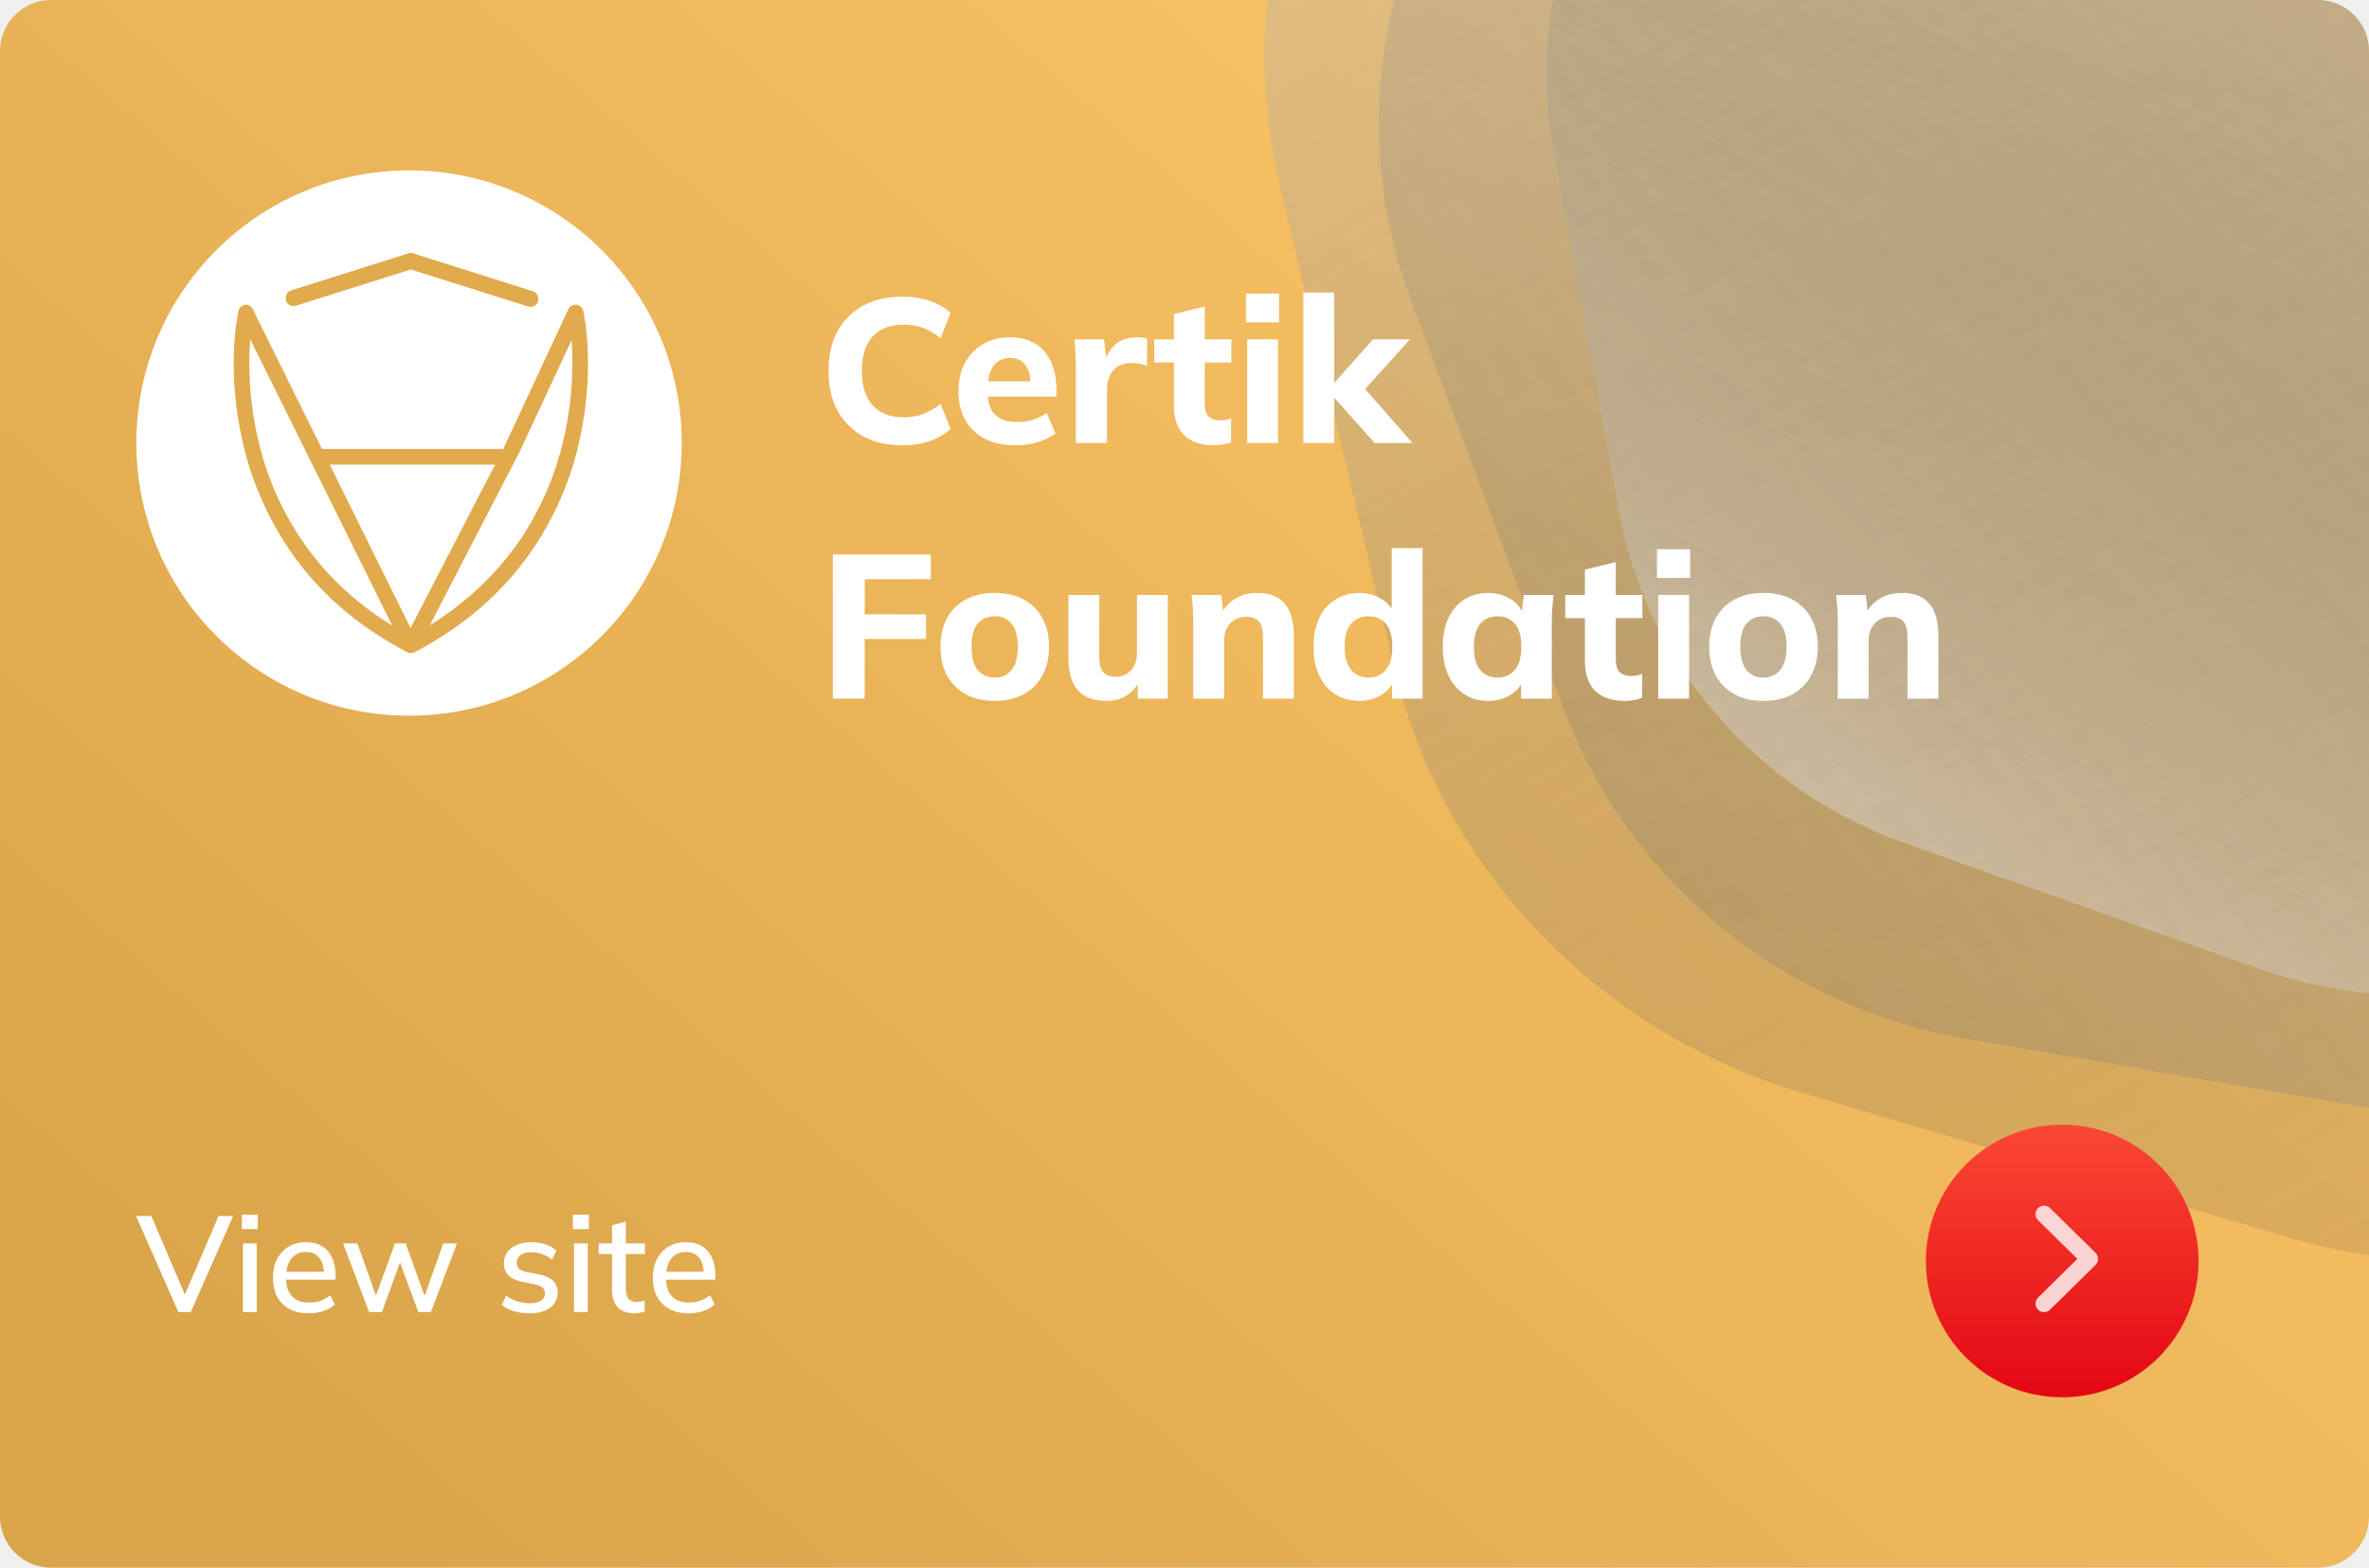
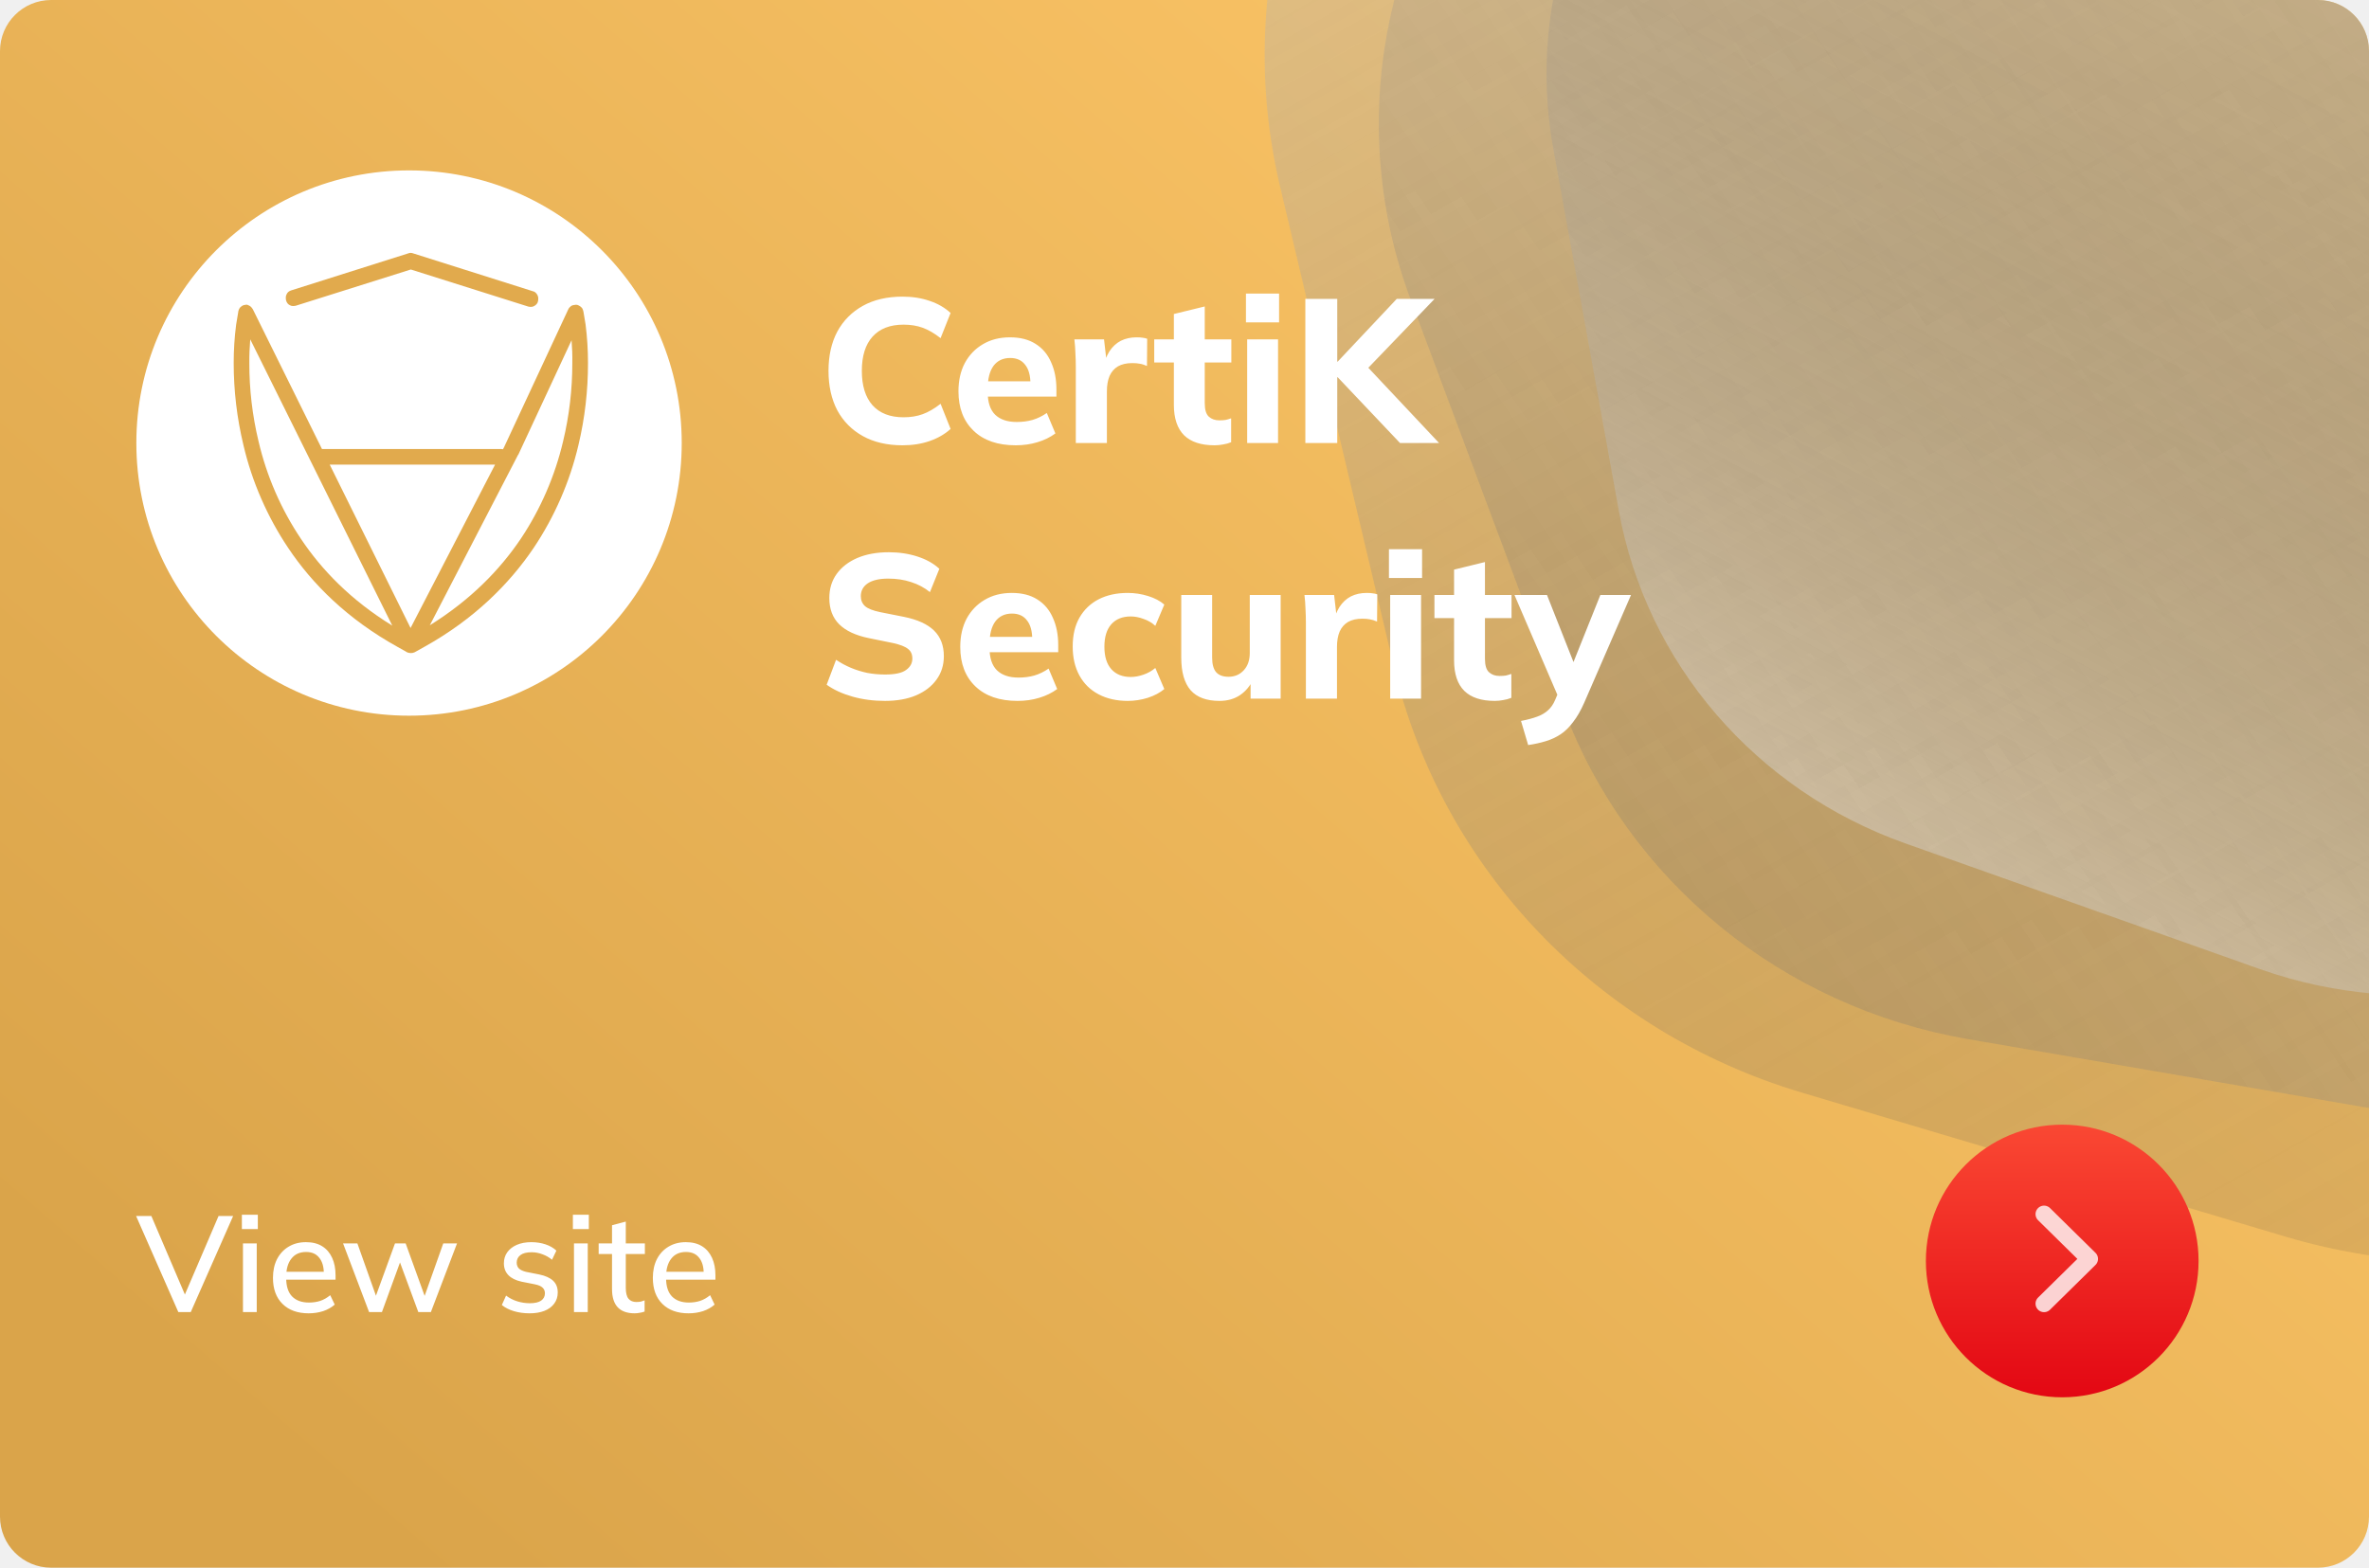
<svg xmlns="http://www.w3.org/2000/svg" width="278" height="184" viewBox="0 0 278 184" fill="none">
  <path d="M0 6C0 2.686 2.686 0 6 0H272C275.314 0 278 2.686 278 6V178C278 181.314 275.314 184 272 184H6C2.686 184 0 181.314 0 178V6Z" fill="url(#paint0_linear_2_631)" />
  <mask id="mask0_2_631" style="mask-type:alpha" maskUnits="userSpaceOnUse" x="0" y="0" width="278" height="184">
    <path d="M0 6C0 2.686 2.686 0 6 0H272C275.314 0 278 2.686 278 6V178C278 181.314 275.314 184 272 184H6C2.686 184 0 181.314 0 178V6Z" fill="url(#paint1_linear_2_631)" />
  </mask>
  <g mask="url(#mask0_2_631)">
    <g style="mix-blend-mode:overlay" opacity="0.504">
      <path fill-rule="evenodd" clip-rule="evenodd" d="M268.248 -84.068L319.857 -75.203C341.669 -71.457 359.773 -56.658 367.348 -36.383L385.272 11.589C392.847 31.865 388.744 54.537 374.507 71.066L340.821 110.173C326.584 126.702 304.377 134.576 282.564 130.829L230.956 121.964C209.143 118.217 191.039 103.419 183.464 83.144L165.54 35.171C157.965 14.896 162.069 -7.776 176.306 -24.305L209.991 -63.412C224.228 -79.941 246.436 -87.815 268.248 -84.068Z" fill="url(#paint2_linear_2_631)" />
    </g>
    <g style="mix-blend-mode:overlay" opacity="0.504">
      <path fill-rule="evenodd" clip-rule="evenodd" d="M282.584 -98.392L339.354 -81.484C363.348 -74.338 381.606 -55.265 387.25 -31.449L400.604 24.898C406.248 48.714 398.421 73.653 380.071 90.322L336.655 129.762C318.305 146.432 292.221 152.298 268.227 145.152L211.457 128.244C187.463 121.098 169.206 102.025 163.562 78.21L150.208 21.862C144.564 -1.953 152.391 -26.893 170.741 -43.562L214.156 -83.002C232.506 -99.671 258.591 -105.538 282.584 -98.392Z" fill="url(#paint3_linear_2_631)" />
    </g>
    <g style="mix-blend-mode:overlay" opacity="0.504">
      <path fill-rule="evenodd" clip-rule="evenodd" d="M189.966 59.936L182.283 17.489C179.035 -0.451 185.86 -18.716 200.185 -30.425L234.078 -58.13C248.403 -69.84 268.053 -73.215 285.625 -66.985L327.201 -52.243C344.774 -46.013 357.599 -31.123 360.846 -13.183L368.529 29.264C371.776 47.204 364.952 65.469 350.627 77.178L316.734 104.884C302.409 116.593 282.759 119.968 265.187 113.738L223.61 98.996C206.038 92.766 193.213 77.876 189.966 59.936Z" fill="url(#paint4_linear_2_631)" />
    </g>
  </g>
-   <path d="M105.912 52.264C104.104 52.264 102.552 51.904 101.256 51.184C99.96 50.464 98.96 49.456 98.256 48.16C97.568 46.848 97.224 45.304 97.224 43.528C97.224 41.752 97.568 40.216 98.256 38.92C98.96 37.624 99.96 36.616 101.256 35.896C102.552 35.176 104.104 34.816 105.912 34.816C107.08 34.816 108.144 34.984 109.104 35.32C110.064 35.64 110.88 36.112 111.552 36.736L110.376 39.688C109.64 39.112 108.936 38.704 108.264 38.464C107.608 38.224 106.864 38.104 106.032 38.104C104.448 38.104 103.232 38.576 102.384 39.52C101.552 40.448 101.136 41.784 101.136 43.528C101.136 45.272 101.552 46.616 102.384 47.56C103.232 48.504 104.448 48.976 106.032 48.976C106.864 48.976 107.608 48.856 108.264 48.616C108.936 48.376 109.64 47.968 110.376 47.392L111.552 50.344C110.88 50.952 110.064 51.424 109.104 51.76C108.144 52.096 107.08 52.264 105.912 52.264ZM119.194 52.264C117.082 52.264 115.434 51.696 114.25 50.56C113.066 49.424 112.474 47.88 112.474 45.928C112.474 44.664 112.722 43.56 113.218 42.616C113.73 41.672 114.434 40.936 115.33 40.408C116.242 39.864 117.306 39.592 118.522 39.592C119.722 39.592 120.722 39.848 121.522 40.36C122.338 40.872 122.946 41.592 123.346 42.52C123.762 43.432 123.97 44.496 123.97 45.712V46.552H115.45V44.752H121.33L120.922 45.088C120.922 44.08 120.714 43.32 120.298 42.808C119.898 42.28 119.314 42.016 118.546 42.016C117.698 42.016 117.042 42.328 116.578 42.952C116.13 43.576 115.906 44.472 115.906 45.64V46.024C115.906 47.208 116.194 48.088 116.77 48.664C117.362 49.24 118.21 49.528 119.314 49.528C119.97 49.528 120.586 49.448 121.162 49.288C121.754 49.112 122.314 48.84 122.842 48.472L123.85 50.872C123.242 51.32 122.538 51.664 121.738 51.904C120.954 52.144 120.106 52.264 119.194 52.264ZM126.245 52V43.048C126.245 42.52 126.229 41.984 126.197 41.44C126.181 40.896 126.141 40.36 126.077 39.832H129.557L129.965 43.384H129.413C129.573 42.52 129.829 41.808 130.181 41.248C130.549 40.688 130.997 40.272 131.525 40C132.069 39.728 132.685 39.592 133.373 39.592C133.677 39.592 133.917 39.608 134.093 39.64C134.269 39.656 134.445 39.696 134.621 39.76L134.597 42.952C134.261 42.808 133.973 42.72 133.733 42.688C133.509 42.64 133.221 42.616 132.869 42.616C132.197 42.616 131.637 42.744 131.189 43C130.757 43.256 130.429 43.632 130.205 44.128C129.997 44.624 129.893 45.224 129.893 45.928V52H126.245ZM142.528 52.264C140.944 52.264 139.752 51.872 138.952 51.088C138.152 50.288 137.752 49.096 137.752 47.512V42.544H135.448V39.832H137.752V36.856L141.376 35.968V39.832H144.496V42.544H141.376V47.32C141.376 48.088 141.536 48.616 141.856 48.904C142.176 49.192 142.584 49.336 143.08 49.336C143.384 49.336 143.632 49.32 143.824 49.288C144.032 49.24 144.248 49.176 144.472 49.096V51.904C144.168 52.032 143.848 52.12 143.512 52.168C143.176 52.232 142.848 52.264 142.528 52.264ZM146.355 52V39.832H149.979V52H146.355ZM146.211 37.84V34.456H150.099V37.84H146.211ZM152.941 52V34.336H156.565V44.896H156.613L161.125 39.832H165.445L159.613 46.312V44.992L165.757 52H161.317L156.613 46.72H156.565V52H152.941ZM97.728 82V65.08H109.224V67.984H101.472V72.112H108.672V74.992H101.472V82H97.728ZM116.725 82.264C115.429 82.264 114.301 82.008 113.341 81.496C112.397 80.968 111.661 80.232 111.133 79.288C110.621 78.344 110.365 77.216 110.365 75.904C110.365 74.608 110.621 73.488 111.133 72.544C111.661 71.6 112.397 70.872 113.341 70.36C114.301 69.848 115.429 69.592 116.725 69.592C118.021 69.592 119.149 69.848 120.109 70.36C121.069 70.872 121.805 71.6 122.317 72.544C122.845 73.488 123.109 74.608 123.109 75.904C123.109 77.216 122.845 78.344 122.317 79.288C121.805 80.232 121.069 80.968 120.109 81.496C119.149 82.008 118.021 82.264 116.725 82.264ZM116.725 79.528C117.557 79.528 118.213 79.232 118.693 78.64C119.189 78.048 119.437 77.136 119.437 75.904C119.437 74.672 119.189 73.768 118.693 73.192C118.213 72.616 117.557 72.328 116.725 72.328C115.893 72.328 115.229 72.616 114.733 73.192C114.253 73.768 114.013 74.672 114.013 75.904C114.013 77.136 114.253 78.048 114.733 78.64C115.229 79.232 115.893 79.528 116.725 79.528ZM129.865 82.264C128.345 82.264 127.217 81.848 126.481 81.016C125.745 80.168 125.377 78.888 125.377 77.176V69.832H129.001V77.176C129.001 77.944 129.153 78.512 129.457 78.88C129.777 79.248 130.265 79.432 130.921 79.432C131.641 79.432 132.233 79.184 132.697 78.688C133.177 78.176 133.417 77.496 133.417 76.648V69.832H137.041V82H133.513V79.672H133.849C133.481 80.488 132.953 81.128 132.265 81.592C131.593 82.04 130.793 82.264 129.865 82.264ZM140.027 82V73C140.027 72.488 140.011 71.968 139.979 71.44C139.947 70.896 139.899 70.36 139.835 69.832H143.315L143.579 72.088H143.291C143.691 71.288 144.259 70.672 144.995 70.24C145.731 69.808 146.587 69.592 147.563 69.592C148.987 69.592 150.051 70.008 150.755 70.84C151.475 71.656 151.835 72.928 151.835 74.656V82H148.211V74.824C148.211 73.944 148.051 73.32 147.731 72.952C147.411 72.584 146.931 72.4 146.291 72.4C145.491 72.4 144.851 72.656 144.371 73.168C143.891 73.664 143.651 74.336 143.651 75.184V82H140.027ZM159.522 82.264C158.466 82.264 157.53 82.008 156.714 81.496C155.914 80.984 155.282 80.256 154.818 79.312C154.37 78.368 154.146 77.232 154.146 75.904C154.146 74.592 154.37 73.464 154.818 72.52C155.266 71.576 155.898 70.856 156.714 70.36C157.53 69.848 158.466 69.592 159.522 69.592C160.482 69.592 161.338 69.824 162.09 70.288C162.858 70.736 163.37 71.344 163.626 72.112H163.314V64.336H166.938V82H163.362V79.624H163.674C163.418 80.424 162.906 81.064 162.138 81.544C161.37 82.024 160.498 82.264 159.522 82.264ZM160.602 79.528C161.434 79.528 162.106 79.232 162.618 78.64C163.13 78.048 163.386 77.136 163.386 75.904C163.386 74.672 163.13 73.768 162.618 73.192C162.106 72.616 161.434 72.328 160.602 72.328C159.77 72.328 159.09 72.616 158.562 73.192C158.05 73.768 157.794 74.672 157.794 75.904C157.794 77.136 158.05 78.048 158.562 78.64C159.09 79.232 159.77 79.528 160.602 79.528ZM174.638 82.264C173.582 82.264 172.654 82.008 171.854 81.496C171.054 80.984 170.43 80.256 169.982 79.312C169.534 78.368 169.31 77.232 169.31 75.904C169.31 74.592 169.534 73.464 169.982 72.52C170.43 71.576 171.054 70.856 171.854 70.36C172.654 69.848 173.582 69.592 174.638 69.592C175.614 69.592 176.486 69.832 177.254 70.312C178.038 70.776 178.55 71.408 178.79 72.208H178.526L178.814 69.832H182.294C182.246 70.36 182.198 70.896 182.15 71.44C182.118 71.968 182.102 72.488 182.102 73V82H178.502L178.478 79.72H178.766C178.51 80.488 177.998 81.104 177.23 81.568C176.462 82.032 175.598 82.264 174.638 82.264ZM175.742 79.528C176.574 79.528 177.246 79.232 177.758 78.64C178.27 78.048 178.526 77.136 178.526 75.904C178.526 74.672 178.27 73.768 177.758 73.192C177.246 72.616 176.574 72.328 175.742 72.328C174.91 72.328 174.238 72.616 173.726 73.192C173.214 73.768 172.958 74.672 172.958 75.904C172.958 77.136 173.206 78.048 173.702 78.64C174.214 79.232 174.894 79.528 175.742 79.528ZM190.762 82.264C189.178 82.264 187.986 81.872 187.186 81.088C186.386 80.288 185.986 79.096 185.986 77.512V72.544H183.682V69.832H185.986V66.856L189.61 65.968V69.832H192.73V72.544H189.61V77.32C189.61 78.088 189.77 78.616 190.09 78.904C190.41 79.192 190.818 79.336 191.314 79.336C191.618 79.336 191.866 79.32 192.058 79.288C192.266 79.24 192.482 79.176 192.706 79.096V81.904C192.402 82.032 192.082 82.12 191.746 82.168C191.41 82.232 191.082 82.264 190.762 82.264ZM194.59 82V69.832H198.214V82H194.59ZM194.446 67.84V64.456H198.334V67.84H194.446ZM206.936 82.264C205.64 82.264 204.512 82.008 203.552 81.496C202.608 80.968 201.872 80.232 201.344 79.288C200.832 78.344 200.576 77.216 200.576 75.904C200.576 74.608 200.832 73.488 201.344 72.544C201.872 71.6 202.608 70.872 203.552 70.36C204.512 69.848 205.64 69.592 206.936 69.592C208.232 69.592 209.36 69.848 210.32 70.36C211.28 70.872 212.016 71.6 212.528 72.544C213.056 73.488 213.32 74.608 213.32 75.904C213.32 77.216 213.056 78.344 212.528 79.288C212.016 80.232 211.28 80.968 210.32 81.496C209.36 82.008 208.232 82.264 206.936 82.264ZM206.936 79.528C207.768 79.528 208.424 79.232 208.904 78.64C209.4 78.048 209.648 77.136 209.648 75.904C209.648 74.672 209.4 73.768 208.904 73.192C208.424 72.616 207.768 72.328 206.936 72.328C206.104 72.328 205.44 72.616 204.944 73.192C204.464 73.768 204.224 74.672 204.224 75.904C204.224 77.136 204.464 78.048 204.944 78.64C205.44 79.232 206.104 79.528 206.936 79.528ZM215.66 82V73C215.66 72.488 215.644 71.968 215.612 71.44C215.58 70.896 215.532 70.36 215.468 69.832H218.948L219.212 72.088H218.924C219.324 71.288 219.892 70.672 220.628 70.24C221.364 69.808 222.22 69.592 223.196 69.592C224.62 69.592 225.684 70.008 226.388 70.84C227.108 71.656 227.468 72.928 227.468 74.656V82H223.844V74.824C223.844 73.944 223.684 73.32 223.364 72.952C223.044 72.584 222.564 72.4 221.924 72.4C221.124 72.4 220.484 72.656 220.004 73.168C219.524 73.664 219.284 74.336 219.284 75.184V82H215.66Z" fill="white" />
+   <path d="M105.912 52.264C104.104 52.264 102.552 51.904 101.256 51.184C99.96 50.464 98.96 49.456 98.256 48.16C97.568 46.848 97.224 45.304 97.224 43.528C97.224 41.752 97.568 40.216 98.256 38.92C98.96 37.624 99.96 36.616 101.256 35.896C102.552 35.176 104.104 34.816 105.912 34.816C107.08 34.816 108.144 34.984 109.104 35.32C110.064 35.64 110.88 36.112 111.552 36.736L110.376 39.688C109.64 39.112 108.936 38.704 108.264 38.464C107.608 38.224 106.864 38.104 106.032 38.104C104.448 38.104 103.232 38.576 102.384 39.52C101.552 40.448 101.136 41.784 101.136 43.528C101.136 45.272 101.552 46.616 102.384 47.56C103.232 48.504 104.448 48.976 106.032 48.976C106.864 48.976 107.608 48.856 108.264 48.616C108.936 48.376 109.64 47.968 110.376 47.392L111.552 50.344C110.88 50.952 110.064 51.424 109.104 51.76C108.144 52.096 107.08 52.264 105.912 52.264ZM119.194 52.264C117.082 52.264 115.434 51.696 114.25 50.56C113.066 49.424 112.474 47.88 112.474 45.928C112.474 44.664 112.722 43.56 113.218 42.616C113.73 41.672 114.434 40.936 115.33 40.408C116.242 39.864 117.306 39.592 118.522 39.592C119.722 39.592 120.722 39.848 121.522 40.36C122.338 40.872 122.946 41.592 123.346 42.52C123.762 43.432 123.97 44.496 123.97 45.712V46.552H115.45V44.752H121.33L120.922 45.088C120.922 44.08 120.714 43.32 120.298 42.808C119.898 42.28 119.314 42.016 118.546 42.016C117.698 42.016 117.042 42.328 116.578 42.952C116.13 43.576 115.906 44.472 115.906 45.64V46.024C115.906 47.208 116.194 48.088 116.77 48.664C117.362 49.24 118.21 49.528 119.314 49.528C119.97 49.528 120.586 49.448 121.162 49.288C121.754 49.112 122.314 48.84 122.842 48.472L123.85 50.872C123.242 51.32 122.538 51.664 121.738 51.904C120.954 52.144 120.106 52.264 119.194 52.264ZM126.245 52V43.048C126.245 42.52 126.229 41.984 126.197 41.44C126.181 40.896 126.141 40.36 126.077 39.832H129.557L129.965 43.384H129.413C129.573 42.52 129.829 41.808 130.181 41.248C130.549 40.688 130.997 40.272 131.525 40C132.069 39.728 132.685 39.592 133.373 39.592C133.677 39.592 133.917 39.608 134.093 39.64C134.269 39.656 134.445 39.696 134.621 39.76L134.597 42.952C134.261 42.808 133.973 42.72 133.733 42.688C133.509 42.64 133.221 42.616 132.869 42.616C132.197 42.616 131.637 42.744 131.189 43C130.757 43.256 130.429 43.632 130.205 44.128C129.997 44.624 129.893 45.224 129.893 45.928V52H126.245ZM142.528 52.264C140.944 52.264 139.752 51.872 138.952 51.088C138.152 50.288 137.752 49.096 137.752 47.512V42.544H135.448V39.832H137.752V36.856L141.376 35.968V39.832H144.496V42.544H141.376V47.32C141.376 48.088 141.536 48.616 141.856 48.904C142.176 49.192 142.584 49.336 143.08 49.336C143.384 49.336 143.632 49.32 143.824 49.288C144.032 49.24 144.248 49.176 144.472 49.096V51.904C144.168 52.032 143.848 52.12 143.512 52.168C143.176 52.232 142.848 52.264 142.528 52.264ZM146.355 52V39.832H149.979V52H146.355ZM146.211 37.84V34.456H150.099V37.84H146.211ZM153.181 52V35.08H156.925V42.448H156.973L163.909 35.08H168.349L159.829 43.936L159.853 42.4L168.877 52H164.293L156.973 44.272H156.925V52H153.181ZM103.848 82.264C102.488 82.264 101.216 82.096 100.032 81.76C98.848 81.424 97.84 80.96 97.008 80.368L98.112 77.44C98.656 77.808 99.232 78.12 99.84 78.376C100.448 78.632 101.088 78.832 101.76 78.976C102.432 79.104 103.136 79.168 103.872 79.168C105.024 79.168 105.84 78.992 106.32 78.64C106.816 78.288 107.064 77.84 107.064 77.296C107.064 76.8 106.896 76.424 106.56 76.168C106.24 75.896 105.648 75.664 104.784 75.472L101.952 74.896C100.4 74.576 99.24 74.032 98.472 73.264C97.704 72.496 97.32 71.472 97.32 70.192C97.32 69.104 97.608 68.16 98.184 67.36C98.76 66.56 99.568 65.936 100.608 65.488C101.664 65.04 102.896 64.816 104.304 64.816C105.504 64.816 106.624 64.984 107.664 65.32C108.704 65.656 109.56 66.136 110.232 66.76L109.128 69.496C108.472 68.968 107.736 68.576 106.92 68.32C106.12 68.048 105.224 67.912 104.232 67.912C103.192 67.912 102.392 68.096 101.832 68.464C101.288 68.832 101.016 69.336 101.016 69.976C101.016 70.456 101.184 70.848 101.52 71.152C101.856 71.44 102.448 71.672 103.296 71.848L106.08 72.4C107.664 72.72 108.84 73.256 109.608 74.008C110.376 74.76 110.76 75.76 110.76 77.008C110.76 78.064 110.472 78.984 109.896 79.768C109.336 80.552 108.536 81.168 107.496 81.616C106.472 82.048 105.256 82.264 103.848 82.264ZM119.405 82.264C117.293 82.264 115.645 81.696 114.461 80.56C113.277 79.424 112.685 77.88 112.685 75.928C112.685 74.664 112.933 73.56 113.429 72.616C113.941 71.672 114.645 70.936 115.541 70.408C116.453 69.864 117.517 69.592 118.733 69.592C119.933 69.592 120.933 69.848 121.733 70.36C122.549 70.872 123.157 71.592 123.557 72.52C123.973 73.432 124.181 74.496 124.181 75.712V76.552H115.661V74.752H121.541L121.133 75.088C121.133 74.08 120.925 73.32 120.509 72.808C120.109 72.28 119.525 72.016 118.757 72.016C117.909 72.016 117.253 72.328 116.789 72.952C116.341 73.576 116.117 74.472 116.117 75.64V76.024C116.117 77.208 116.405 78.088 116.981 78.664C117.573 79.24 118.421 79.528 119.525 79.528C120.181 79.528 120.797 79.448 121.373 79.288C121.965 79.112 122.525 78.84 123.053 78.472L124.061 80.872C123.453 81.32 122.749 81.664 121.949 81.904C121.165 82.144 120.317 82.264 119.405 82.264ZM132.336 82.264C131.04 82.264 129.904 82.008 128.928 81.496C127.952 80.984 127.2 80.248 126.672 79.288C126.144 78.328 125.88 77.192 125.88 75.88C125.88 74.552 126.144 73.424 126.672 72.496C127.216 71.552 127.968 70.832 128.928 70.336C129.904 69.84 131.04 69.592 132.336 69.592C133.152 69.592 133.944 69.712 134.712 69.952C135.496 70.192 136.136 70.528 136.632 70.96L135.576 73.456C135.176 73.088 134.712 72.816 134.184 72.64C133.672 72.448 133.176 72.352 132.696 72.352C131.72 72.352 130.96 72.656 130.416 73.264C129.872 73.872 129.6 74.752 129.6 75.904C129.6 77.056 129.872 77.936 130.416 78.544C130.96 79.152 131.72 79.456 132.696 79.456C133.16 79.456 133.648 79.368 134.16 79.192C134.688 79.016 135.16 78.752 135.576 78.4L136.632 80.872C136.12 81.304 135.472 81.648 134.688 81.904C133.92 82.144 133.136 82.264 132.336 82.264ZM143.107 82.264C141.587 82.264 140.459 81.848 139.723 81.016C138.987 80.168 138.619 78.888 138.619 77.176V69.832H142.243V77.176C142.243 77.944 142.395 78.512 142.699 78.88C143.019 79.248 143.507 79.432 144.163 79.432C144.883 79.432 145.475 79.184 145.939 78.688C146.419 78.176 146.659 77.496 146.659 76.648V69.832H150.283V82H146.755V79.672H147.091C146.723 80.488 146.195 81.128 145.507 81.592C144.835 82.04 144.035 82.264 143.107 82.264ZM153.245 82V73.048C153.245 72.52 153.229 71.984 153.197 71.44C153.181 70.896 153.141 70.36 153.077 69.832H156.557L156.965 73.384H156.413C156.573 72.52 156.829 71.808 157.181 71.248C157.549 70.688 157.997 70.272 158.525 70C159.069 69.728 159.685 69.592 160.373 69.592C160.677 69.592 160.917 69.608 161.093 69.64C161.269 69.656 161.445 69.696 161.621 69.76L161.597 72.952C161.261 72.808 160.973 72.72 160.733 72.688C160.509 72.64 160.221 72.616 159.869 72.616C159.197 72.616 158.637 72.744 158.189 73C157.757 73.256 157.429 73.632 157.205 74.128C156.997 74.624 156.893 75.224 156.893 75.928V82H153.245ZM163.136 82V69.832H166.76V82H163.136ZM162.992 67.84V64.456H166.88V67.84H162.992ZM175.41 82.264C173.826 82.264 172.634 81.872 171.834 81.088C171.034 80.288 170.634 79.096 170.634 77.512V72.544H168.33V69.832H170.634V66.856L174.258 65.968V69.832H177.378V72.544H174.258V77.32C174.258 78.088 174.418 78.616 174.738 78.904C175.058 79.192 175.466 79.336 175.962 79.336C176.266 79.336 176.514 79.32 176.706 79.288C176.914 79.24 177.13 79.176 177.354 79.096V81.904C177.05 82.032 176.73 82.12 176.394 82.168C176.058 82.232 175.73 82.264 175.41 82.264ZM179.329 87.448L178.489 84.616C179.241 84.472 179.873 84.304 180.385 84.112C180.913 83.92 181.345 83.664 181.681 83.344C182.017 83.04 182.289 82.64 182.497 82.144L183.097 80.728L183.001 82.12L177.721 69.832H181.537L185.017 78.64H184.273L187.801 69.832H191.401L185.905 82.48C185.505 83.392 185.073 84.144 184.609 84.736C184.161 85.344 183.673 85.824 183.145 86.176C182.617 86.528 182.033 86.8 181.393 86.992C180.769 87.184 180.081 87.336 179.329 87.448Z" fill="white" />
  <rect x="226" y="132" width="32" height="32" rx="16" fill="url(#paint5_linear_2_631)" />
  <path d="M239.867 153.008L245.201 147.756L239.867 142.504" stroke="white" stroke-opacity="0.8" stroke-width="2" stroke-linecap="round" stroke-linejoin="round" />
  <path d="M20.928 154L15.968 142.72H17.76L21.984 152.608H21.408L25.648 142.72H27.36L22.384 154H20.928ZM28.512 154V145.936H30.128V154H28.512ZM28.384 144.256V142.576H30.256V144.256H28.384ZM36.224 154.144C34.923 154.144 33.899 153.776 33.153 153.04C32.406 152.304 32.032 151.285 32.032 149.984C32.032 149.141 32.193 148.405 32.513 147.776C32.843 147.147 33.297 146.661 33.873 146.32C34.459 145.968 35.136 145.792 35.904 145.792C36.662 145.792 37.297 145.952 37.809 146.272C38.321 146.592 38.71 147.045 38.977 147.632C39.243 148.208 39.377 148.891 39.377 149.68V150.192H33.297V149.264H38.273L38.001 149.472C38.001 148.672 37.819 148.053 37.456 147.616C37.105 147.168 36.593 146.944 35.92 146.944C35.174 146.944 34.598 147.205 34.193 147.728C33.787 148.24 33.584 148.949 33.584 149.856V150.016C33.584 150.965 33.814 151.68 34.273 152.16C34.742 152.64 35.403 152.88 36.257 152.88C36.726 152.88 37.163 152.816 37.569 152.688C37.984 152.549 38.379 152.325 38.752 152.016L39.281 153.12C38.907 153.451 38.454 153.707 37.92 153.888C37.387 154.059 36.822 154.144 36.224 154.144ZM43.313 154L40.258 145.936H41.938L44.322 152.656H43.906L46.353 145.936H47.602L50.033 152.656H49.633L52.017 145.936H53.633L50.562 154H49.09L46.562 147.152H47.313L44.818 154H43.313ZM62.155 154.144C61.483 154.144 60.864 154.059 60.299 153.888C59.734 153.717 59.264 153.477 58.891 153.168L59.387 152.064C59.782 152.363 60.219 152.587 60.699 152.736C61.179 152.885 61.67 152.96 62.171 152.96C62.758 152.96 63.2 152.859 63.499 152.656C63.798 152.443 63.947 152.155 63.947 151.792C63.947 151.515 63.851 151.291 63.659 151.12C63.478 150.949 63.174 150.821 62.747 150.736L61.211 150.432C60.529 150.283 60.011 150.027 59.659 149.664C59.307 149.301 59.131 148.837 59.131 148.272C59.131 147.792 59.259 147.365 59.515 146.992C59.782 146.619 60.155 146.325 60.635 146.112C61.126 145.899 61.697 145.792 62.347 145.792C62.944 145.792 63.499 145.877 64.011 146.048C64.523 146.219 64.95 146.464 65.291 146.784L64.779 147.856C64.448 147.579 64.075 147.365 63.659 147.216C63.243 147.056 62.822 146.976 62.395 146.976C61.798 146.976 61.355 147.088 61.067 147.312C60.779 147.536 60.635 147.829 60.635 148.192C60.635 148.469 60.721 148.699 60.891 148.88C61.072 149.051 61.355 149.184 61.739 149.28L63.275 149.584C64.001 149.733 64.544 149.979 64.907 150.32C65.27 150.661 65.451 151.12 65.451 151.696C65.451 152.197 65.312 152.635 65.035 153.008C64.758 153.381 64.374 153.664 63.883 153.856C63.392 154.048 62.816 154.144 62.155 154.144ZM67.356 154V145.936H68.972V154H67.356ZM67.228 144.256V142.576H69.1V144.256H67.228ZM74.476 154.144C73.602 154.144 72.94 153.909 72.492 153.44C72.044 152.96 71.82 152.245 71.82 151.296V147.184H70.252V145.936H71.82V143.808L73.436 143.376V145.936H75.676V147.184H73.436V151.152C73.436 151.749 73.543 152.176 73.756 152.432C73.97 152.688 74.279 152.816 74.684 152.816C74.887 152.816 75.063 152.8 75.212 152.768C75.372 152.725 75.516 152.677 75.644 152.624V153.936C75.484 154 75.298 154.048 75.084 154.08C74.871 154.123 74.668 154.144 74.476 154.144ZM80.803 154.144C79.501 154.144 78.477 153.776 77.731 153.04C76.984 152.304 76.611 151.285 76.611 149.984C76.611 149.141 76.771 148.405 77.091 147.776C77.421 147.147 77.875 146.661 78.451 146.32C79.037 145.968 79.715 145.792 80.483 145.792C81.24 145.792 81.875 145.952 82.387 146.272C82.899 146.592 83.288 147.045 83.555 147.632C83.821 148.208 83.955 148.891 83.955 149.68V150.192H77.875V149.264H82.851L82.579 149.472C82.579 148.672 82.397 148.053 82.035 147.616C81.683 147.168 81.171 146.944 80.499 146.944C79.752 146.944 79.176 147.205 78.771 147.728C78.365 148.24 78.163 148.949 78.163 149.856V150.016C78.163 150.965 78.392 151.68 78.851 152.16C79.32 152.64 79.981 152.88 80.835 152.88C81.304 152.88 81.741 152.816 82.147 152.688C82.563 152.549 82.957 152.325 83.331 152.016L83.859 153.12C83.485 153.451 83.032 153.707 82.499 153.888C81.965 154.059 81.4 154.144 80.803 154.144Z" fill="white" />
  <circle cx="48" cy="52" r="32" fill="white" />
  <path fill-rule="evenodd" clip-rule="evenodd" d="M68.716 38.076L68.463 36.565C68.436 36.441 68.394 36.321 68.336 36.206C68.267 36.107 68.183 36.022 68.083 35.953C67.984 35.886 67.878 35.832 67.766 35.79C67.655 35.757 67.54 35.76 67.429 35.79C67.359 35.796 67.29 35.805 67.224 35.823C67.1 35.853 66.988 35.923 66.904 36.016C66.807 36.094 66.732 36.197 66.684 36.312L59.142 52.508L59.027 52.728C58.961 52.713 58.898 52.704 58.828 52.704H37.785L29.674 36.306C29.61 36.2 29.535 36.104 29.45 36.013C29.357 35.929 29.251 35.862 29.134 35.82C29.028 35.76 28.901 35.745 28.784 35.784C28.66 35.787 28.543 35.82 28.437 35.883C28.335 35.95 28.238 36.025 28.154 36.113C28.081 36.212 28.03 36.324 27.994 36.441C27.97 36.505 27.958 36.571 27.955 36.637L27.71 38.109C27.517 39.593 27.424 41.091 27.424 42.59C27.421 45.841 27.807 49.083 28.567 52.243C29.07 54.396 29.77 56.501 30.657 58.528C31.537 60.551 32.596 62.487 33.826 64.32C36.645 68.542 40.768 72.665 46.669 75.936L47.604 76.458C47.634 76.482 47.667 76.506 47.704 76.525C47.794 76.576 47.891 76.609 47.99 76.627C48.005 76.63 48.023 76.63 48.038 76.633C48.093 76.642 48.144 76.651 48.198 76.648C48.207 76.648 48.213 76.651 48.222 76.651C48.376 76.651 48.527 76.618 48.666 76.552L49.775 75.933C55.668 72.659 59.787 68.503 62.619 64.317C65.082 60.641 66.865 56.549 67.878 52.243C68.632 49.08 69.006 45.841 69 42.59C69 41.079 68.906 39.572 68.716 38.076ZM58.095 54.535L48.18 73.708L38.693 54.535H58.095ZM35.313 63.241C32.975 59.755 31.29 55.874 30.337 51.788C29.613 48.775 29.251 45.687 29.26 42.59C29.251 41.667 29.291 40.748 29.366 39.828L46.033 73.427C41.184 70.448 37.734 66.872 35.313 63.241ZM66.081 51.788C65.122 55.871 63.439 59.749 61.111 63.238C58.668 66.856 55.255 70.391 50.439 73.388L60.794 53.386L60.828 53.353L67.073 39.933C67.145 40.817 67.178 41.703 67.16 42.593C67.166 45.69 66.804 48.778 66.081 51.788Z" fill="#E1AA4D" />
  <path fill-rule="evenodd" clip-rule="evenodd" d="M33.726 35.588C33.801 35.688 33.901 35.766 34.013 35.82C34.118 35.883 34.239 35.917 34.359 35.917C34.477 35.92 34.595 35.911 34.709 35.883L48.21 31.631L61.994 35.983C62.109 36.01 62.226 36.022 62.341 36.016C62.465 36.016 62.582 35.98 62.688 35.917C62.796 35.859 62.896 35.781 62.974 35.688C63.059 35.597 63.113 35.482 63.134 35.359C63.158 35.241 63.17 35.121 63.164 35C63.164 34.873 63.131 34.75 63.071 34.638C63.017 34.529 62.941 34.43 62.851 34.346C62.763 34.261 62.655 34.204 62.534 34.183L48.463 29.732C48.291 29.662 48.098 29.662 47.926 29.732L34.172 34.083C34.058 34.116 33.949 34.174 33.856 34.246C33.756 34.321 33.681 34.424 33.636 34.539C33.572 34.647 33.539 34.774 33.539 34.9C33.533 35.021 33.542 35.142 33.572 35.259C33.602 35.377 33.657 35.489 33.726 35.588Z" fill="#E1AA4D" />
  <defs>
    <linearGradient id="paint0_linear_2_631" x1="37.386" y1="175.328" x2="212.487" y2="-26.768" gradientUnits="userSpaceOnUse">
      <stop stop-color="#DAA44A" />
      <stop offset="1" stop-color="#FFC86A" />
    </linearGradient>
    <linearGradient id="paint1_linear_2_631" x1="37.386" y1="175.328" x2="212.487" y2="-26.768" gradientUnits="userSpaceOnUse">
      <stop stop-color="#475FBA" />
      <stop offset="1" stop-color="#1D91D0" />
    </linearGradient>
    <linearGradient id="paint2_linear_2_631" x1="108.893" y1="395.11" x2="537.203" y2="106.807" gradientUnits="userSpaceOnUse">
      <stop stop-opacity="0.01" />
      <stop offset="1" stop-color="white" />
    </linearGradient>
    <linearGradient id="paint3_linear_2_631" x1="526.724" y1="130.789" x2="319.515" y2="-235.878" gradientUnits="userSpaceOnUse">
      <stop stop-opacity="0.01" />
      <stop offset="1" stop-color="white" />
    </linearGradient>
    <linearGradient id="paint4_linear_2_631" x1="226.543" y1="-64.162" x2="148.102" y2="81.639" gradientUnits="userSpaceOnUse">
      <stop stop-opacity="0.01" />
      <stop offset="1" stop-color="white" />
    </linearGradient>
    <linearGradient id="paint5_linear_2_631" x1="242" y1="132" x2="242" y2="164" gradientUnits="userSpaceOnUse">
      <stop stop-color="#FA4833" />
      <stop offset="1" stop-color="#E30713" />
    </linearGradient>
  </defs>
</svg>
